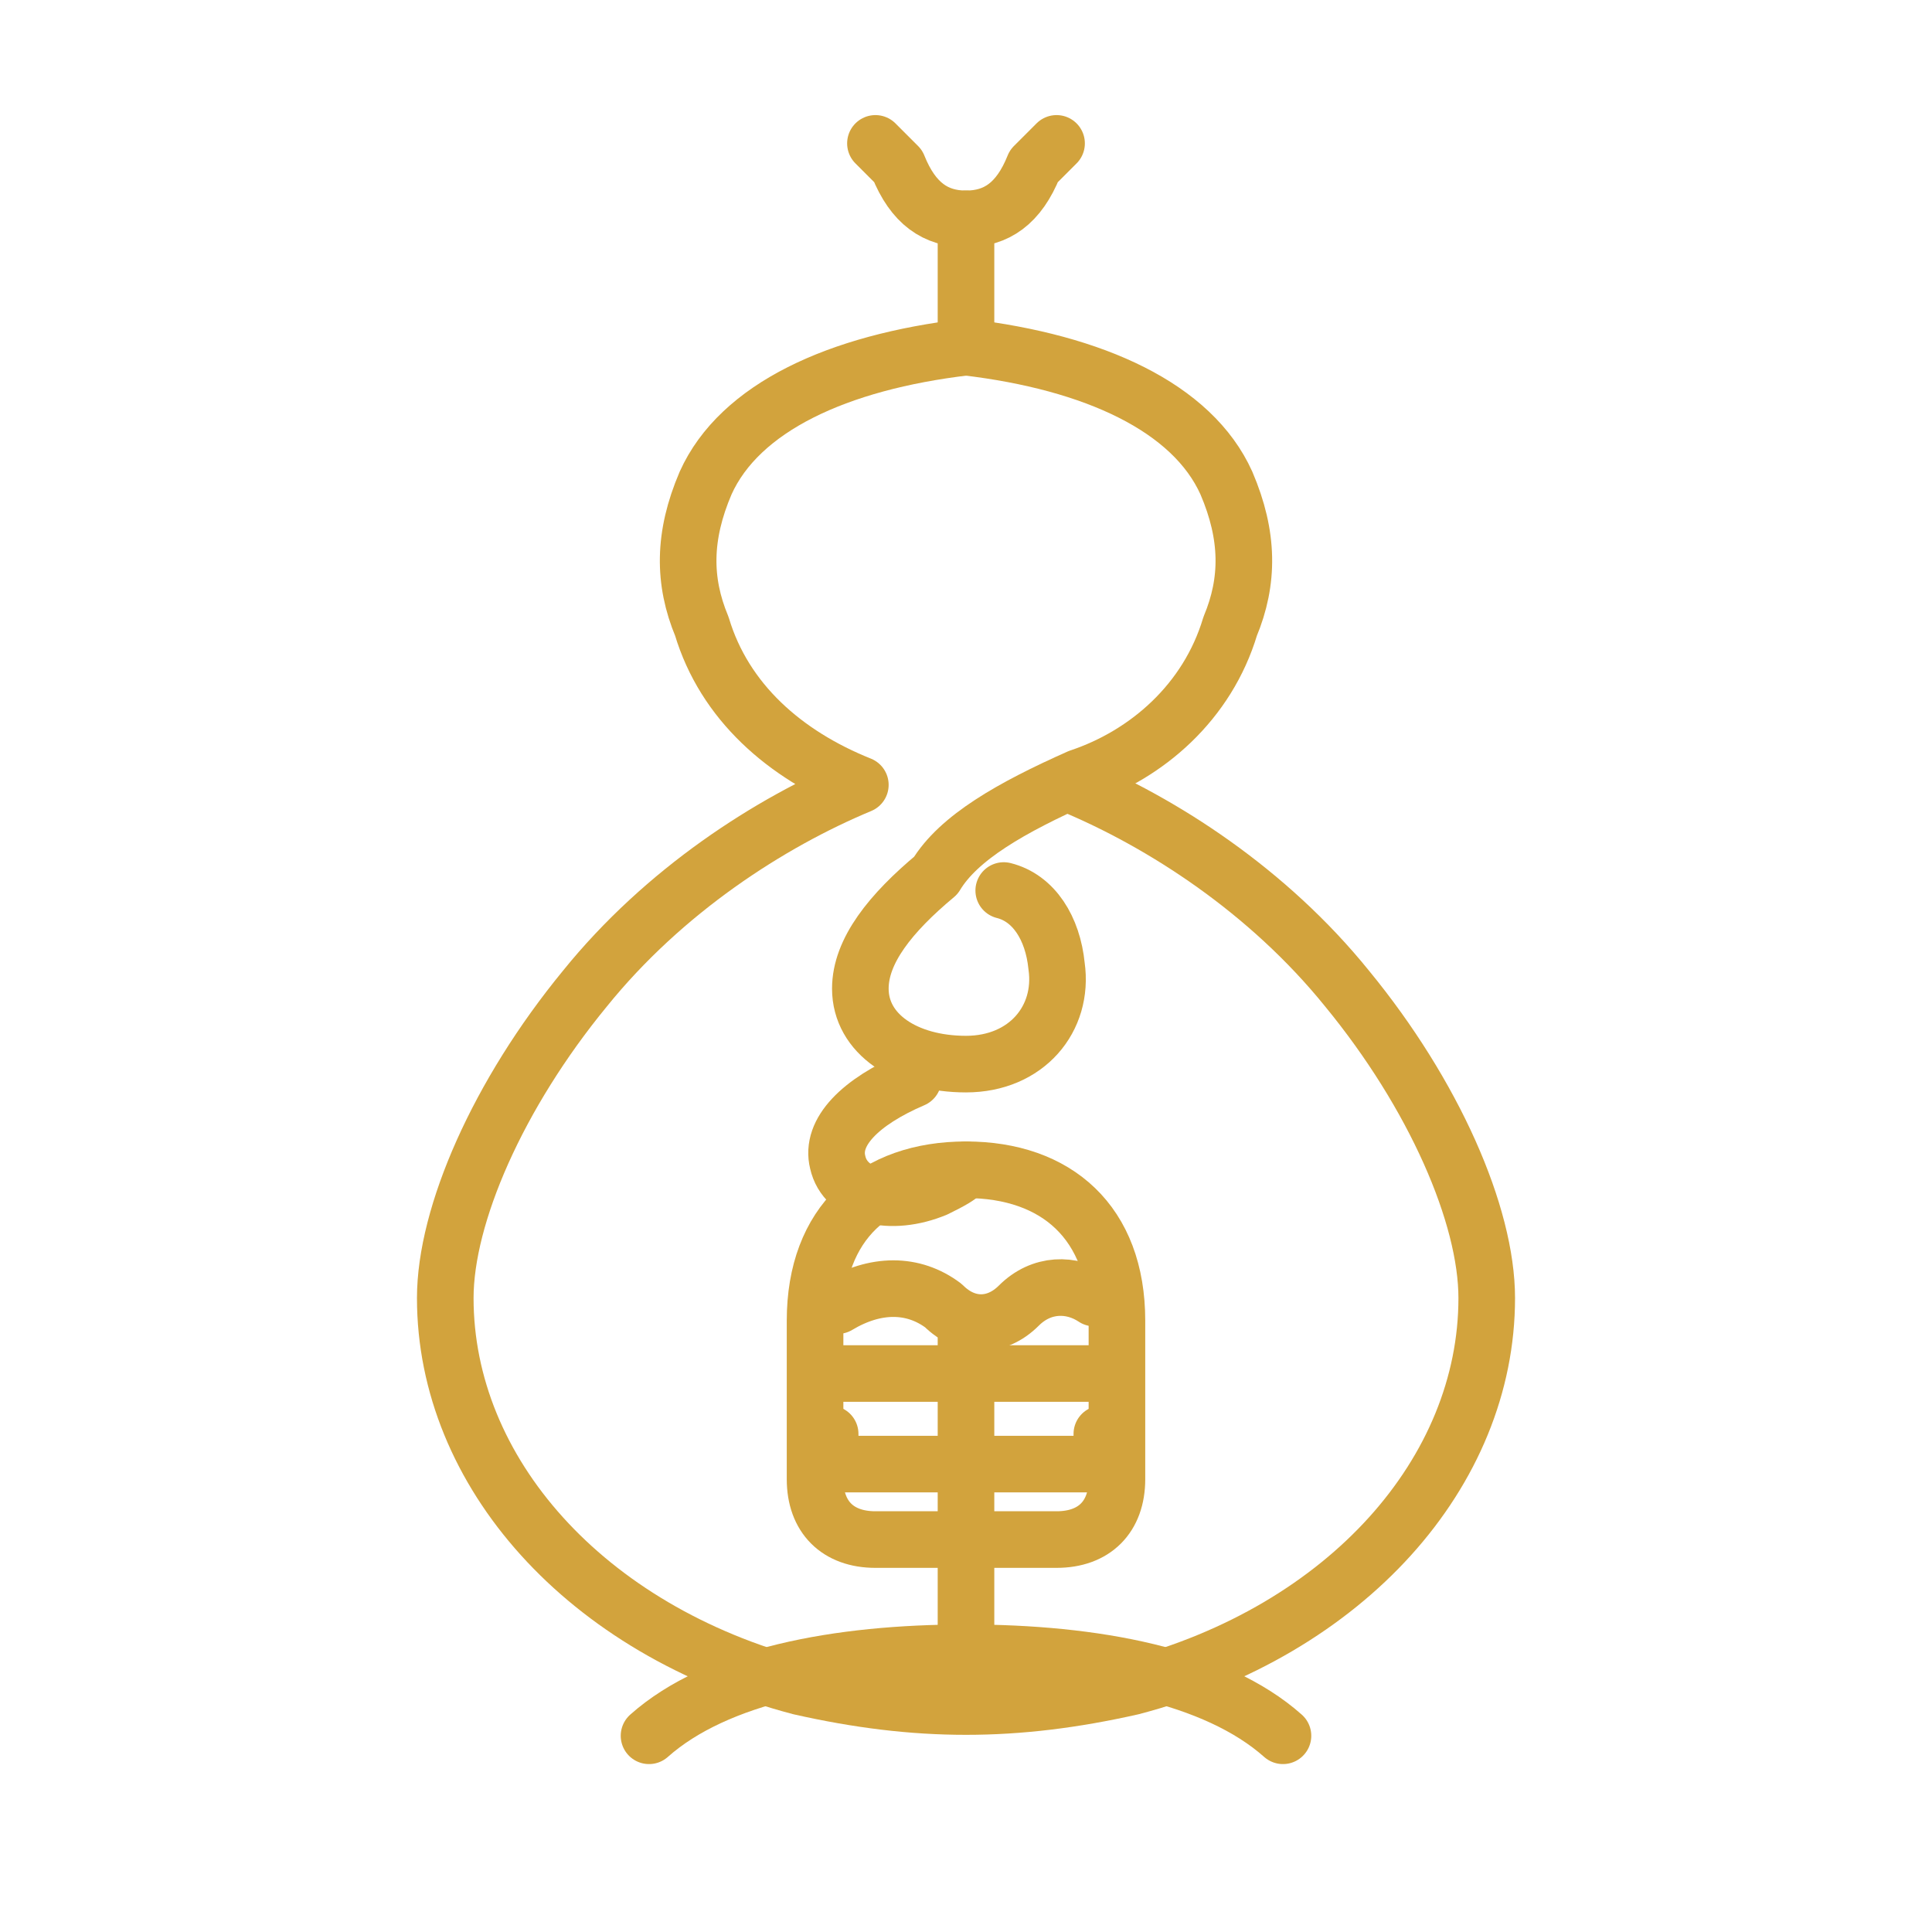
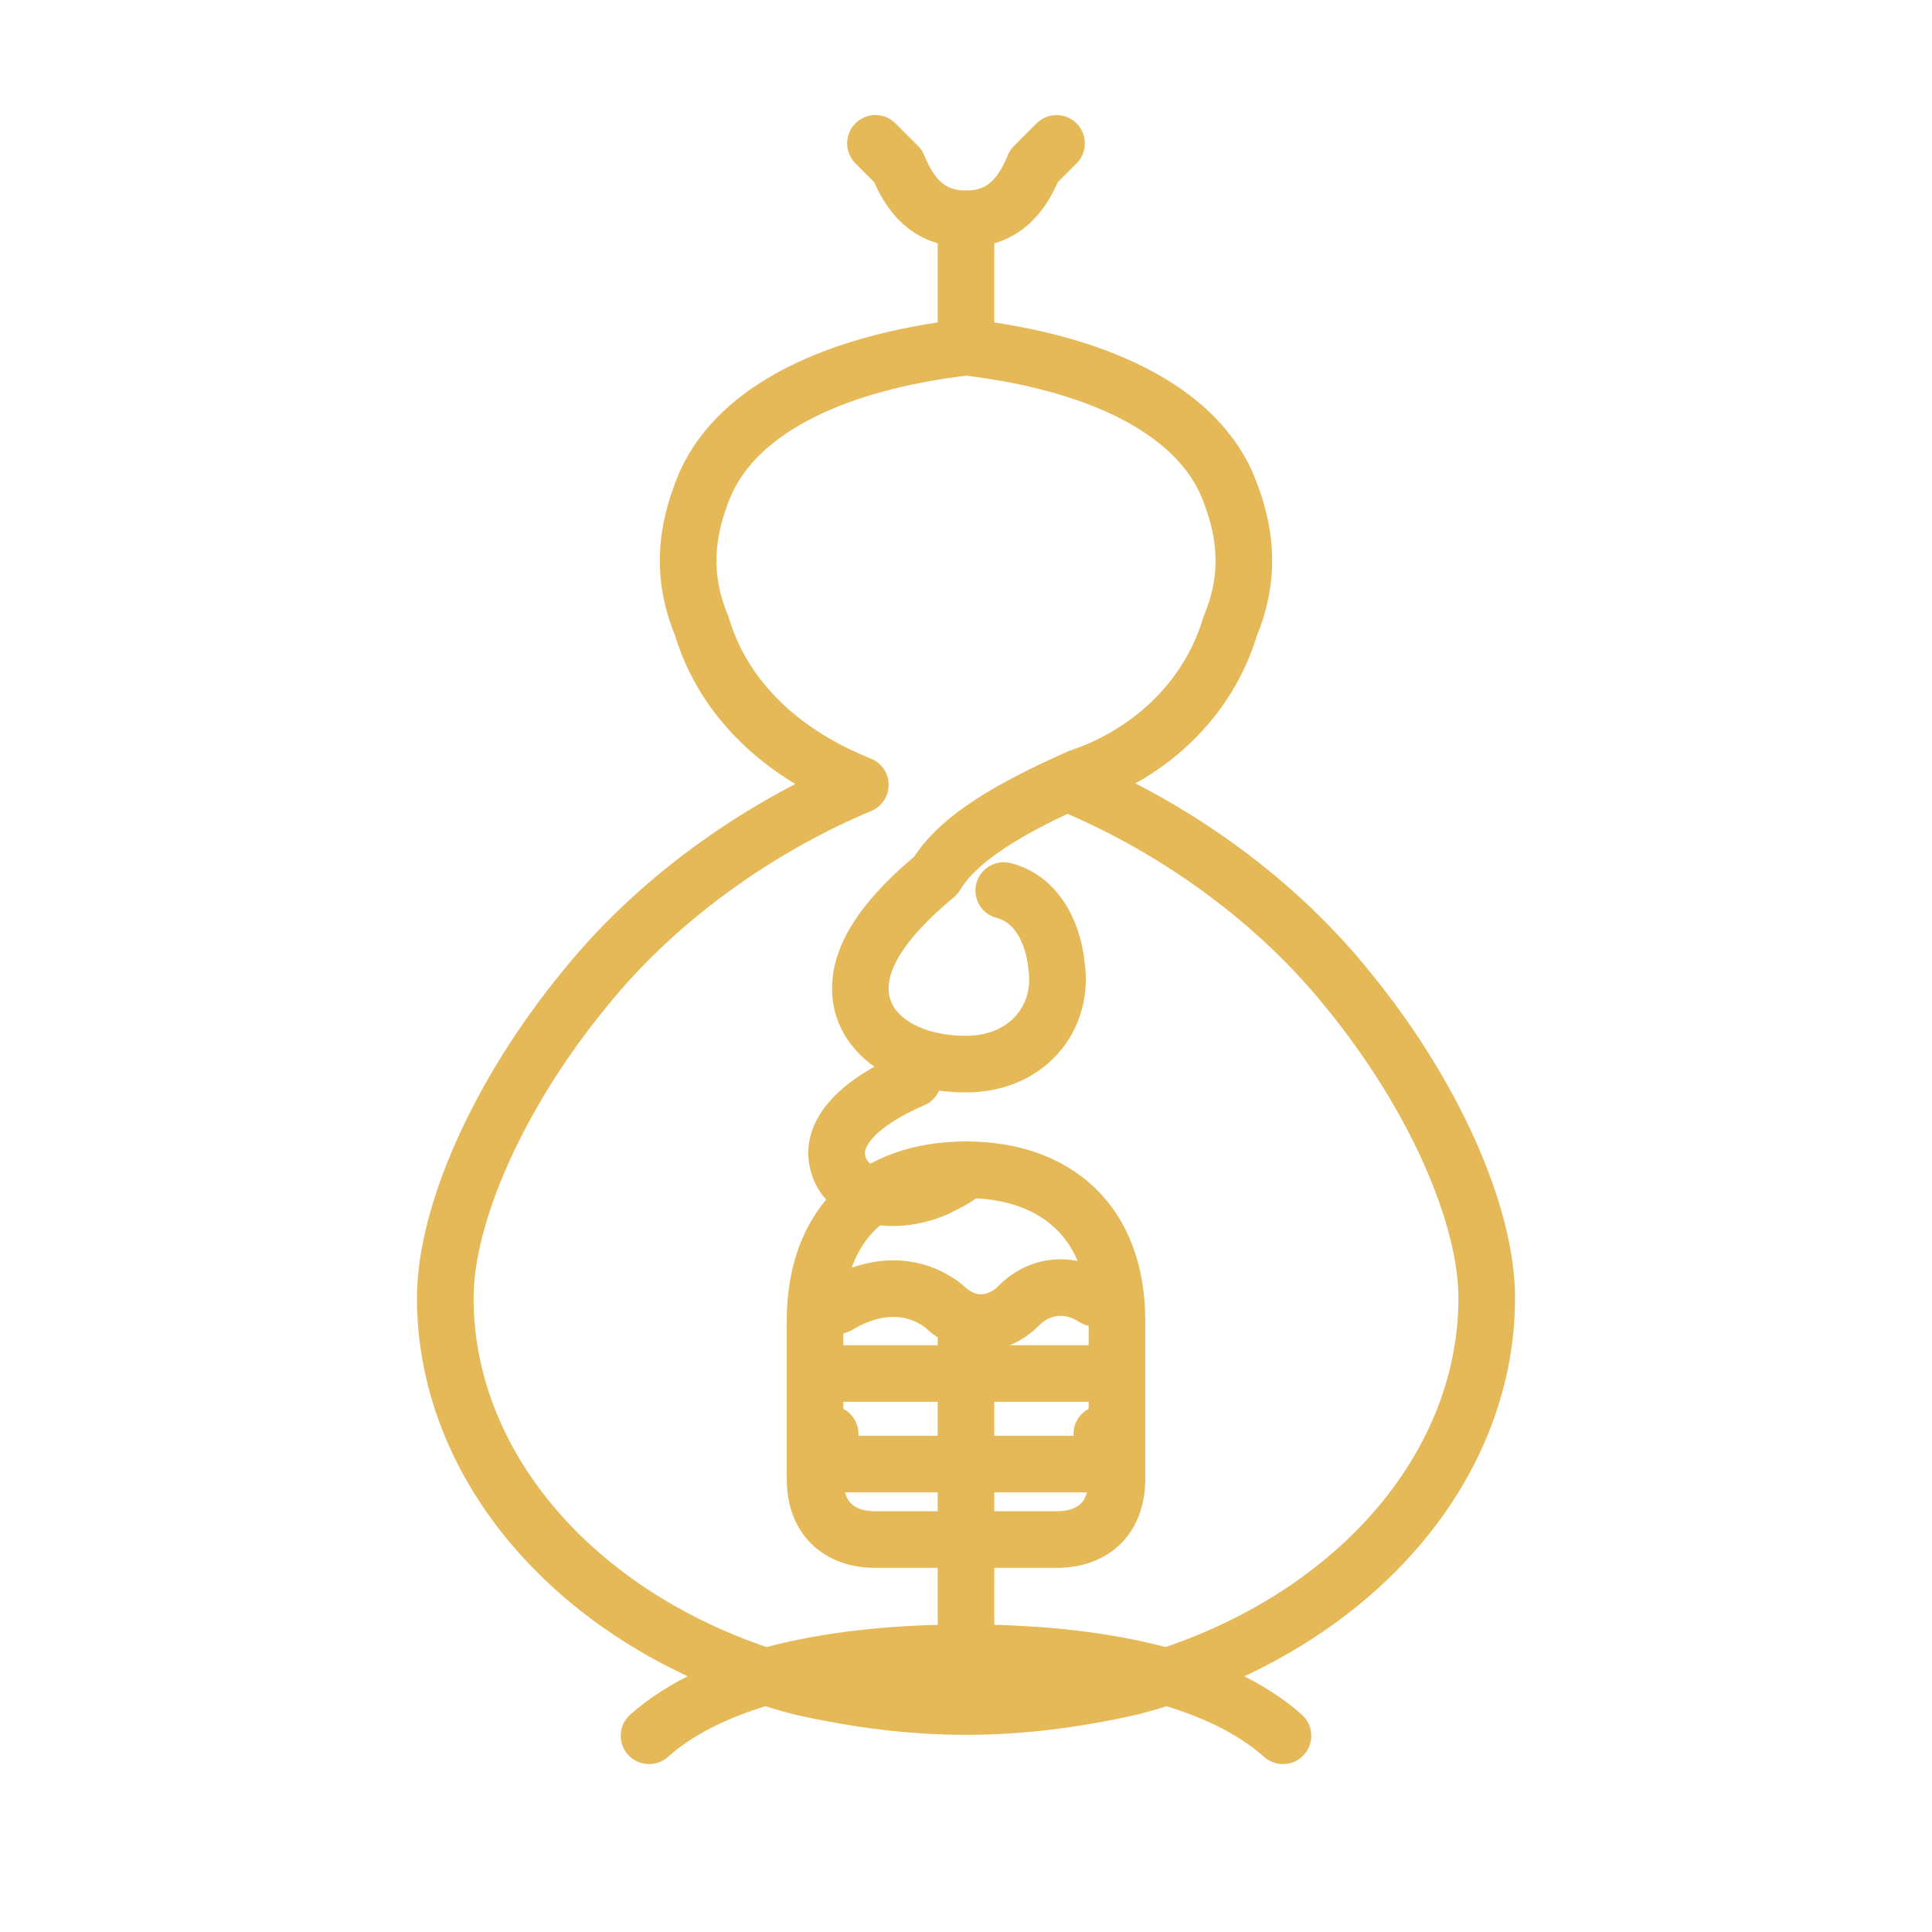
<svg xmlns="http://www.w3.org/2000/svg" viewBox="0 0 512 512" fill="none">
-   <g stroke="#D2A33D" stroke-width="15" stroke-linecap="round" stroke-linejoin="round" fill="none">
+   <g stroke="#E5B957" stroke-width="15" stroke-linecap="round" stroke-linejoin="round" fill="none">
    <path d="M256 92 C222 96 196 108 187 128 C181 142 181 154 186 166 C192 186 208 200 228 208 C204 218 176 236 155 262 C132 290 118 322 118 344 C118 390 155 432 212 447 C243 454 269 454 300 447 C357 432 394 390 394 344 C394 322 380 290 357 262 C336 236 308 218 284 208" />
    <path d="M256 92 C290 96 316 108 325 128 C331 142 331 154 326 166 C320 186 304 200 286 206 C268 214 254 222 248 232 C236 242 228 252 228 262 C228 274 240 282 256 282 C272 282 282 270 280 256 C279 246 274 238 266 236" />
    <path d="M242 286 C228 292 220 300 222 308 C224 317 236 320 248 315 C252 313 254 312 256 310" />
    <path d="M216 350 C216 324 232 310 256 310 C280 310 296 324 296 350 L296 392 C296 402 290 408 280 408 L232 408 C222 408 216 402 216 392 Z" />
    <path d="M222 346 C232 340 242 340 250 346 C256 352 264 352 270 346 C276 340 284 340 290 344" />
    <path d="M220 364 L292 364" />
    <path d="M220 380 L220 388 L292 388 L292 380" />
    <path d="M232 38 L238 44 C242 54 248 58 256 58 C264 58 270 54 274 44 L280 38" />
    <path d="M256 58 L256 92" />
    <path d="M256 350 L256 444" />
    <path d="M172 460 C190 444 222 438 256 438 C290 438 322 444 340 460" />
  </g>
</svg>
